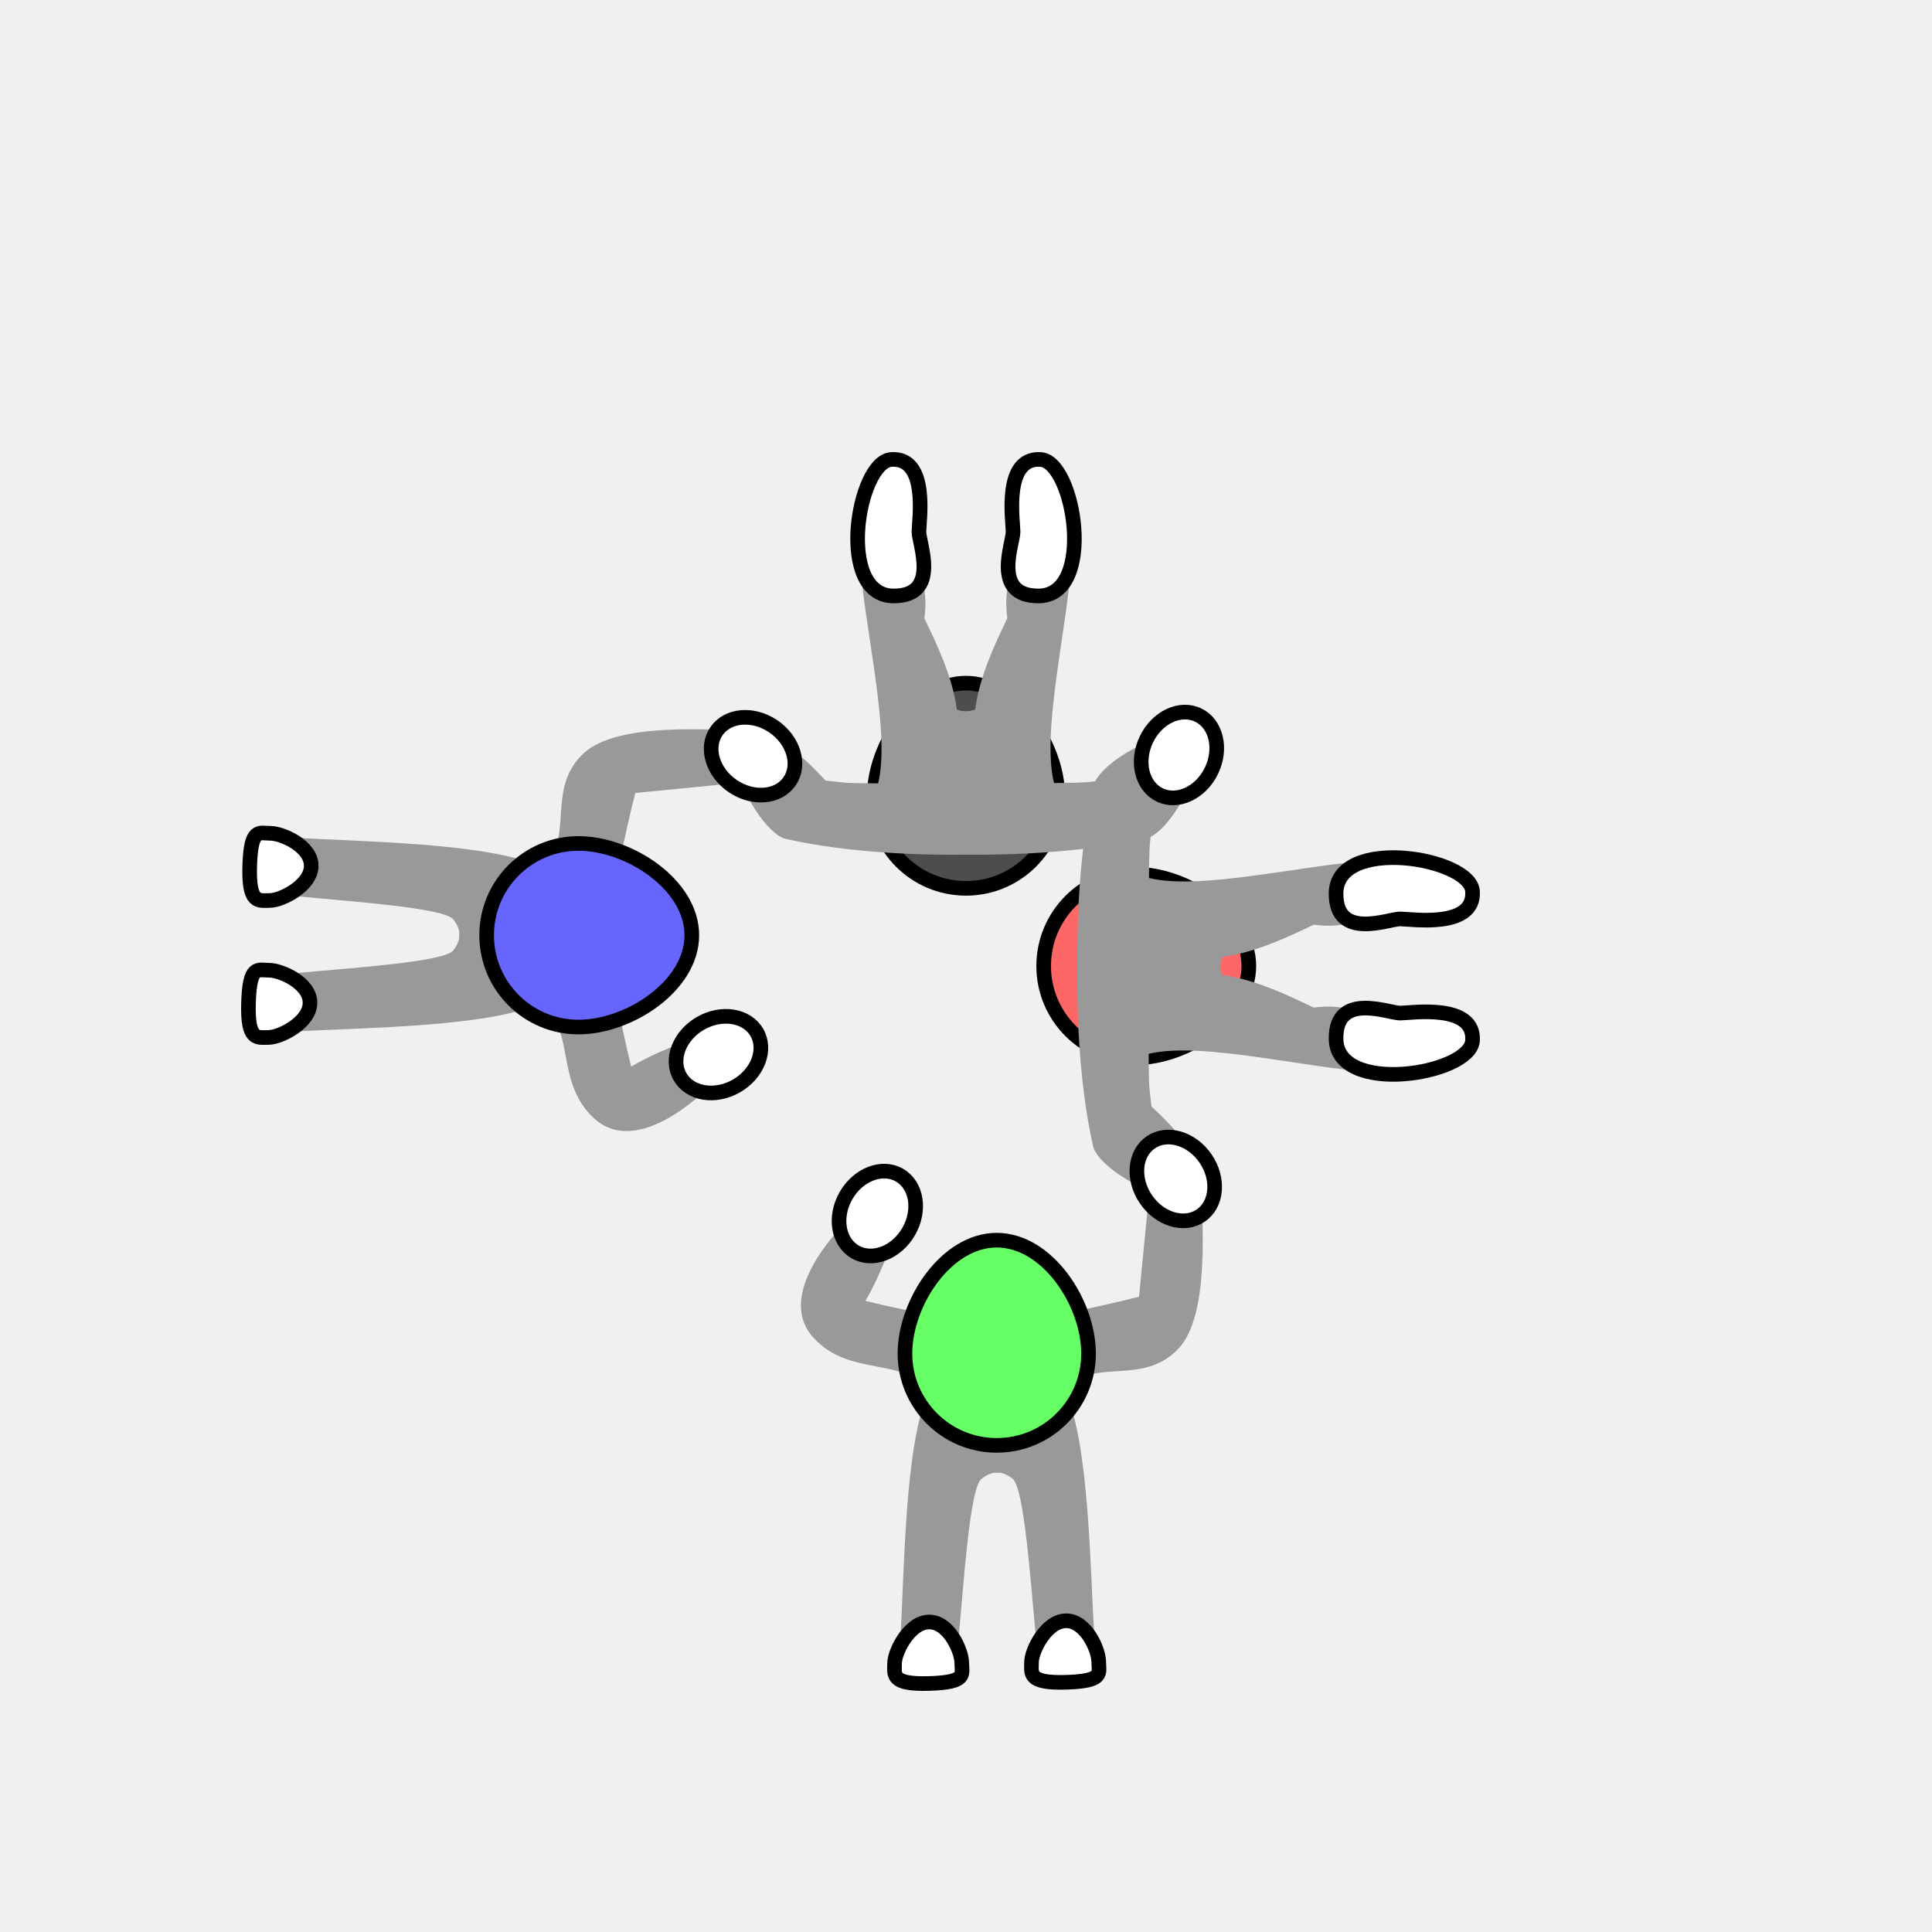
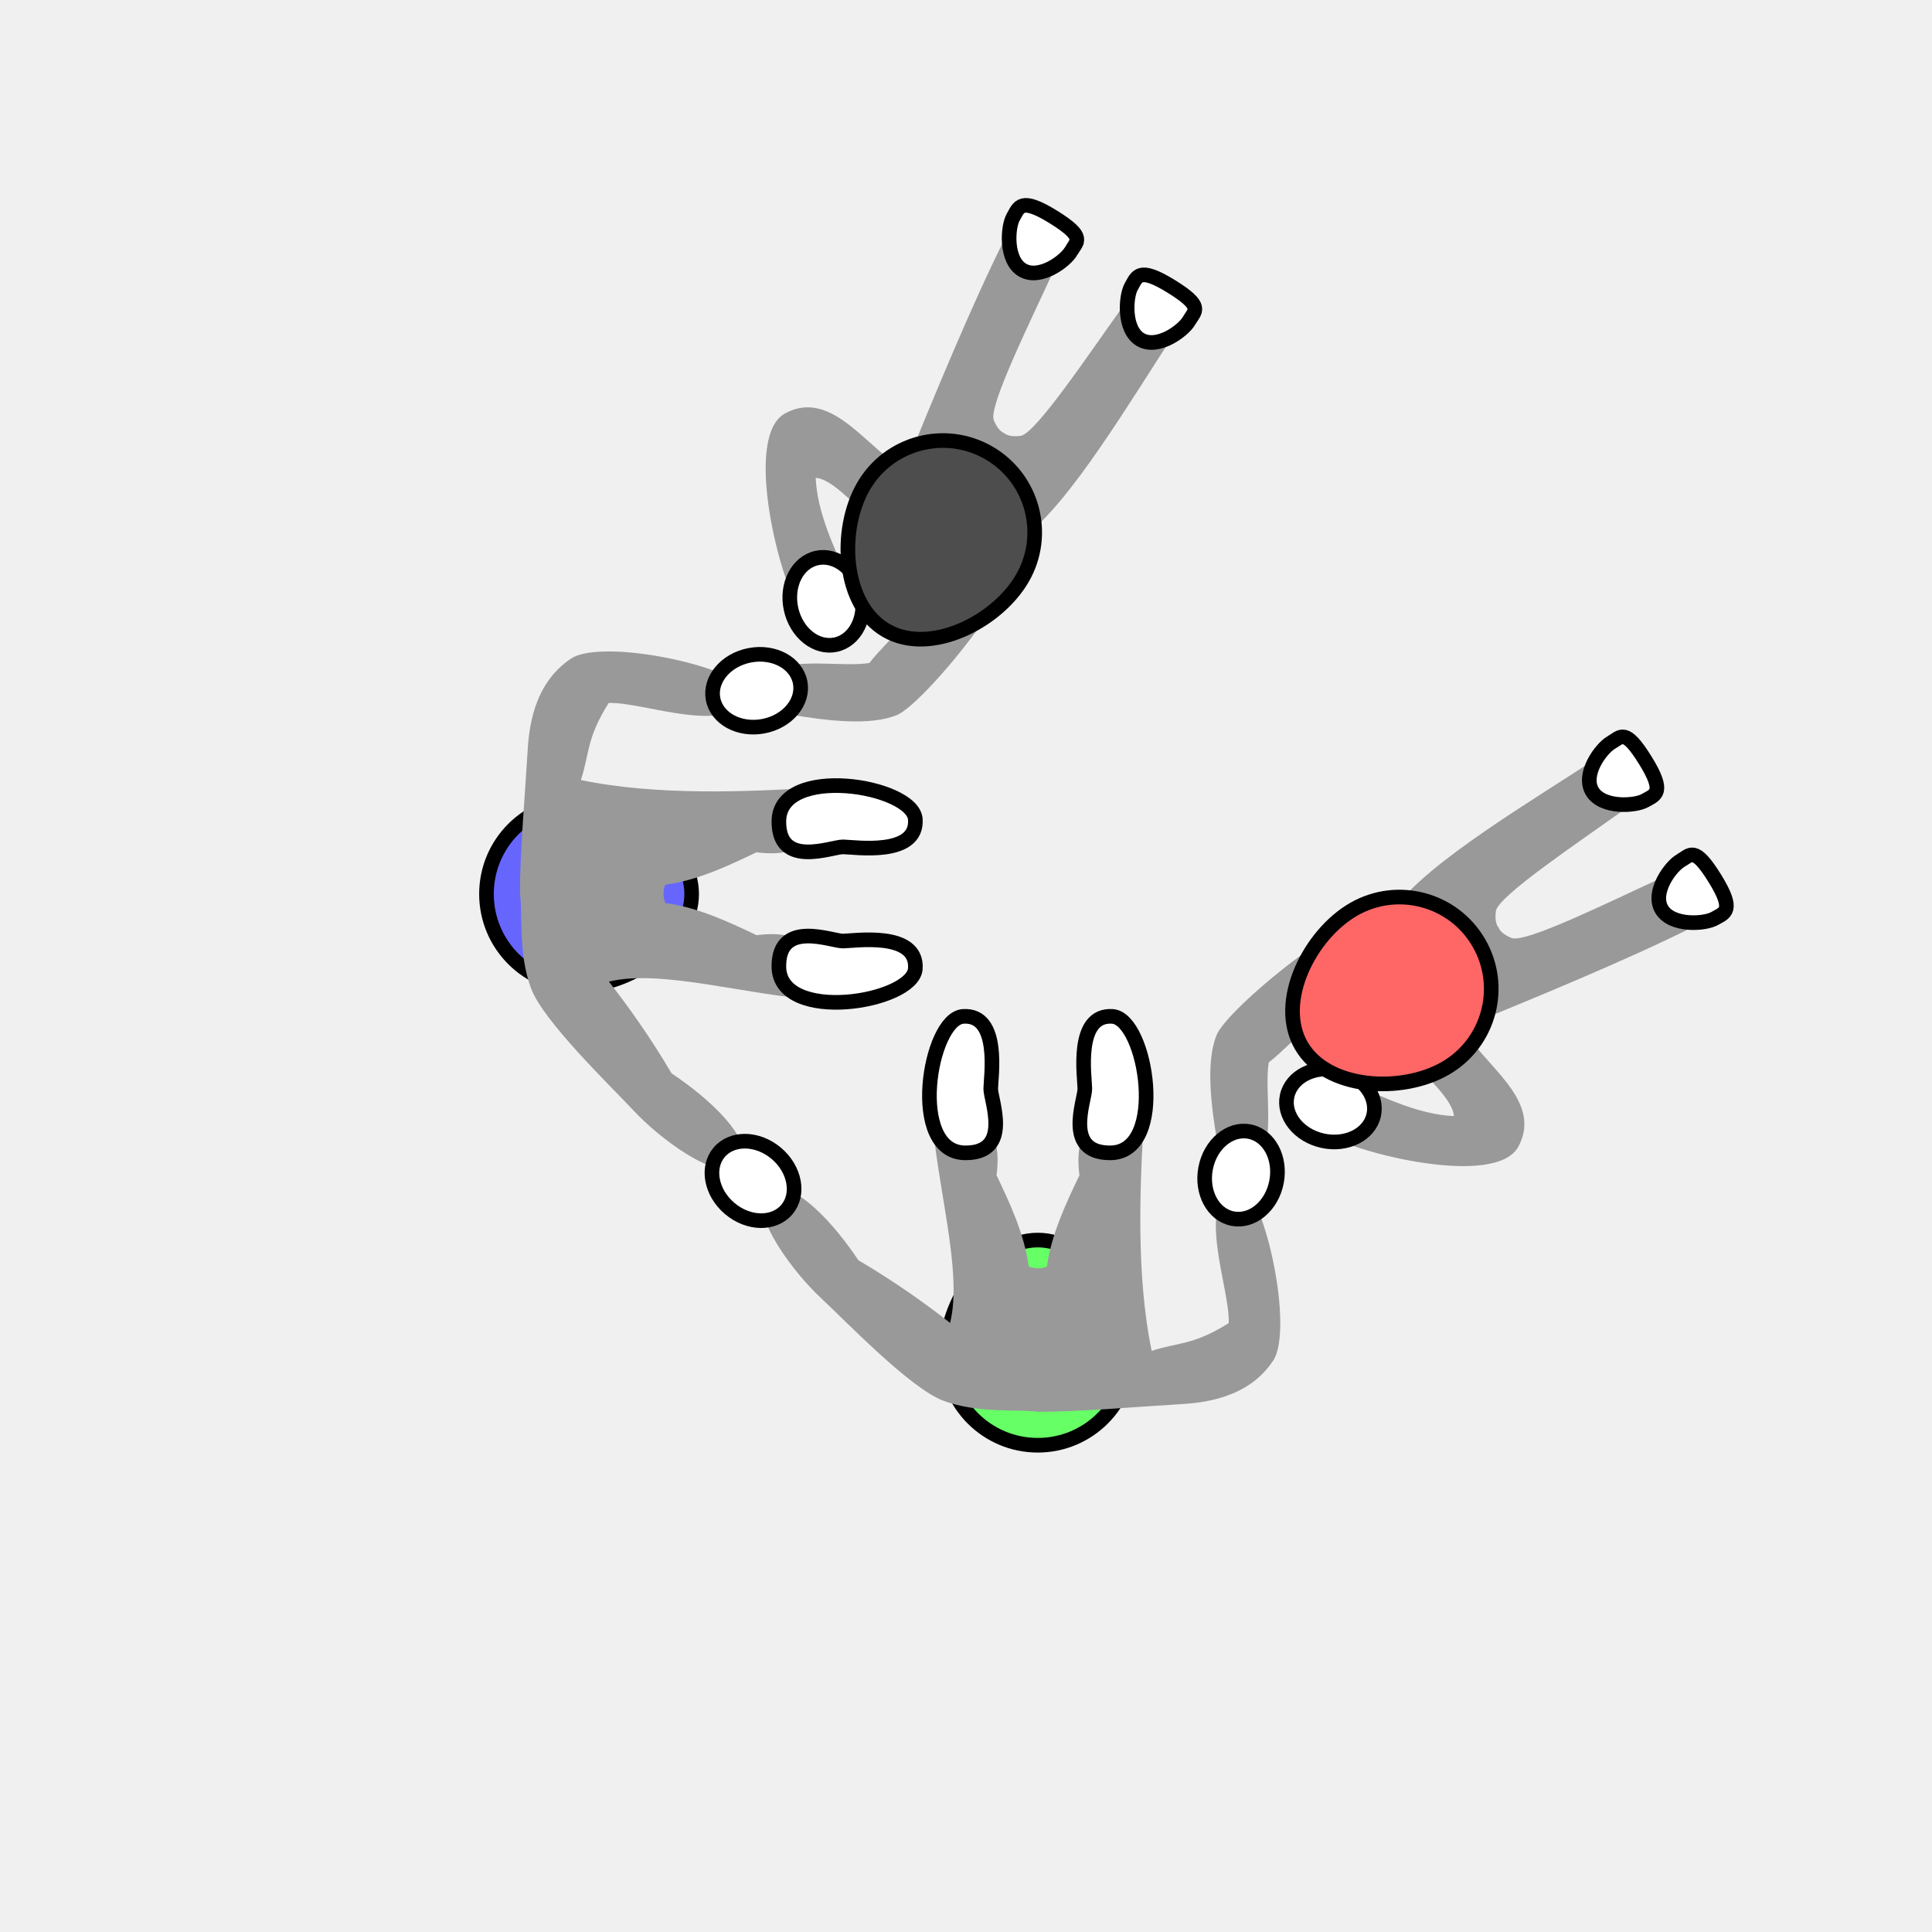
<svg xmlns="http://www.w3.org/2000/svg" width="35mm" height="35mm" viewBox="0 0 35 35" version="1.1" id="svg1" xml:space="preserve">
  <defs id="defs1" />
  <g id="layer1">
-     <path id="path1-3-0" style="fill:#4d4d4d;fill-opacity:1;stroke:#000000;stroke-width:0.265" d="m 15.837,14.43 c 0,-0.918 0.744,-2.054 1.663,-2.054 0.918,0 1.663,1.136 1.663,2.054 0,0.918 -0.744,1.663 -1.663,1.663 -0.918,0 -1.663,-0.744 -1.663,-1.663 z" />
-     <path style="fill:#999999;fill-opacity:1;stroke:none;stroke-width:0.265;stroke-dasharray:none;stroke-opacity:1" d="m 16.191,8.904 c -0.292,-0.008 -0.617,0.099 -0.605,0.301 0.072,1.252 0.553,3.138 0.32,4.082 -0.676,-0.01 -0.496,-0.005 -0.955,-0.055 -0.421,-0.458 -1.047,-1.065 -1.471,-0.639 -0.393,0.396 0.361,1.606 0.742,1.693 1.223,0.28 2.604,0.306 3.273,0.299 0.67,0.009 2.052,-0.011 3.275,-0.287 0.382,-0.086 1.141,-1.294 0.75,-1.691 -0.422,-0.428 -1.052,0.178 -1.475,0.635 -0.46,0.048 -0.277,0.044 -0.953,0.051 -0.23,-0.945 0.257,-2.828 0.334,-4.08 0.022,-0.359 -1.02,-0.424 -1.055,-0.066 -0.05,0.515 -0.184,0.627 -0.117,1.156 -0.217,0.453 -0.512,1.061 -0.588,1.654 -0.059,0.022 -0.115,0.03 -0.166,0.029 -0.051,9.3e-5 -0.107,-0.009 -0.166,-0.031 -0.074,-0.593 -0.366,-1.201 -0.582,-1.654 0.069,-0.529 -0.065,-0.641 -0.113,-1.156 -0.015,-0.156 -0.222,-0.234 -0.449,-0.24 z" id="path4-6-3-2" transform="matrix(-1,0,0,1,35.00044,0.8985376)" />
-     <path id="path1-7-1-1-4" style="fill:#ffffff;stroke:#000000;stroke-width:0.265;stroke-dasharray:none" d="m 18.855,8.324 c -0.683,-0.048 -0.504,1.103 -0.502,1.31 0.002,0.207 -0.396,1.168 0.463,1.162 1.043,-0.007 0.653,-2.428 0.038,-2.472 z" />
-     <path id="path1-7-1-1-4-5" style="fill:#ffffff;stroke:#000000;stroke-width:0.265;stroke-dasharray:none" d="m 16.145,8.324 c 0.683,-0.048 0.504,1.103 0.502,1.31 -0.002,0.207 0.396,1.168 -0.463,1.162 -1.043,-0.007 -0.653,-2.428 -0.038,-2.472 z" />
-     <path style="fill:#999999;fill-opacity:1;stroke:none;stroke-width:0.265;stroke-dasharray:none;stroke-opacity:1" d="m 16.062,7.559 c -0.262,-0.004 -0.518,0.082 -0.508,0.262 0.072,1.252 0.081,3.577 0.51,4.482 -0.438,0.679 -1.414,0.264 -2.084,0.995 -0.545,0.594 -0.016,1.476 0.597,2.11 0.262,0.271 0.978,0.143 0.845,-0.29 -0.204,-0.667 -0.502,-1.151 -0.502,-1.151 0.768,-0.194 1.719,-0.351 2.382,-0.474 0.662,0.125 1.809,0.352 2.576,0.549 0,0 0.133,1.398 0.23,2.305 0.446,0.081 0.498,0.135 0.867,0.055 0.072,-1.068 0.171,-2.692 -0.371,-3.287 -0.668,-0.734 -1.625,-0.124 -2.061,-0.805 0.432,-0.904 0.45,-3.23 0.527,-4.482 0.022,-0.359 -1.022,-0.346 -1.057,0.012 -0.101,1.03 -0.213,2.744 -0.428,2.906 -0.121,0.092 -0.211,0.116 -0.279,0.105 -0.068,0.01 -0.16,-0.015 -0.281,-0.107 C 16.814,10.579 16.706,8.866 16.609,7.836 16.593,7.657 16.325,7.563 16.062,7.559 Z" id="path4-6-1" transform="rotate(-90,15.85507,18.38796)" />
-     <path id="path1-3-1" style="fill:#6666ff;fill-opacity:1;stroke:#000000;stroke-width:0.265" d="m 10.479,15.28 c 0.918,0 2.054,0.744 2.054,1.663 0,0.918 -1.136,1.663 -2.054,1.663 -0.918,0 -1.663,-0.744 -1.663,-1.663 0,-0.918 0.744,-1.663 1.663,-1.663 z" />
-     <path id="path1-7-1-1-0" style="fill:#ffffff;stroke:#000000;stroke-width:0.265;stroke-dasharray:none" d="m 4.878,17.577 c 0.207,0 0.738,0.228 0.738,0.589 0,0.361 -0.542,0.628 -0.749,0.628 -0.207,0 -0.386,0.07 -0.365,-0.628 0.021,-0.698 0.168,-0.589 0.375,-0.589 z" />
-     <path id="path1-7-1-9-7-3" style="fill:#ffffff;stroke:#000000;stroke-width:0.265;stroke-dasharray:none" d="m 4.9,15.096 c 0.207,0 0.738,0.228 0.738,0.589 0,0.361 -0.542,0.628 -0.749,0.628 -0.207,0 -0.386,0.07 -0.365,-0.628 0.021,-0.698 0.168,-0.589 0.375,-0.589 z" />
-     <ellipse style="fill:#ffffff;fill-opacity:1;stroke:#000000;stroke-width:0.265;stroke-dasharray:none;stroke-opacity:1" id="path1-7-2-9-9-1-3-1" cx="23.054" cy="-1.719" rx="0.654" ry="0.803" transform="rotate(60)" />
-     <ellipse style="fill:#ffffff;fill-opacity:1;stroke:#000000;stroke-width:0.265;stroke-dasharray:none;stroke-opacity:1" id="path1-7-2-9-9-1-3-9" cx="3.639" cy="18.988" rx="0.654" ry="0.803" transform="matrix(-0.5631211,0.8263744,0.8263744,0.5631211,0,0)" />
-     <path id="path1-3-0-2" style="fill:#ff6666;fill-opacity:1;stroke:#000000;stroke-width:0.265" d="m 20.57,19.163 c 0.918,0 2.054,-0.744 2.054,-1.663 0,-0.918 -1.136,-1.663 -2.054,-1.663 -0.918,0 -1.663,0.744 -1.663,1.663 0,0.918 0.744,1.663 1.663,1.663 z" />
-     <path style="fill:#999999;fill-opacity:1;stroke:none;stroke-width:0.265;stroke-dasharray:none;stroke-opacity:1" d="m 16.191,8.904 c -0.292,-0.008 -0.617,0.099 -0.605,0.301 0.072,1.252 0.553,3.138 0.32,4.082 -0.676,-0.01 -0.496,-0.005 -0.955,-0.055 -0.421,-0.458 -1.047,-1.065 -1.471,-0.639 -0.393,0.396 0.361,1.606 0.742,1.693 1.223,0.28 2.604,0.306 3.273,0.299 0.67,0.009 2.052,-0.011 3.275,-0.287 0.382,-0.086 1.141,-1.294 0.75,-1.691 -0.422,-0.428 -1.052,0.178 -1.475,0.635 -0.46,0.048 -0.277,0.044 -0.953,0.051 -0.23,-0.945 0.257,-2.828 0.334,-4.08 0.022,-0.359 -1.02,-0.424 -1.055,-0.066 -0.05,0.515 -0.184,0.627 -0.117,1.156 -0.217,0.453 -0.512,1.061 -0.588,1.654 -0.059,0.022 -0.115,0.03 -0.166,0.029 -0.051,9.3e-5 -0.107,-0.009 -0.166,-0.031 -0.074,-0.593 -0.366,-1.201 -0.582,-1.654 0.069,-0.529 -0.065,-0.641 -0.113,-1.156 -0.015,-0.156 -0.222,-0.234 -0.449,-0.24 z" id="path4-6-3-2-6" transform="rotate(90,17.05095,17.05051)" />
-     <path id="path1-7-1-1-4-4" style="fill:#ffffff;stroke:#000000;stroke-width:0.265;stroke-dasharray:none" d="m 26.676,16.145 c 0.048,0.683 -1.103,0.504 -1.31,0.502 -0.207,-0.002 -1.168,0.396 -1.162,-0.463 0.007,-1.043 2.428,-0.653 2.472,-0.038 z" />
-     <path id="path1-7-1-1-4-5-1" style="fill:#ffffff;stroke:#000000;stroke-width:0.265;stroke-dasharray:none" d="m 26.676,18.855 c 0.048,-0.683 -1.103,-0.504 -1.31,-0.502 -0.207,0.002 -1.168,-0.396 -1.162,0.463 0.007,1.043 2.428,0.653 2.472,0.038 z" />
-     <path style="fill:#999999;fill-opacity:1;stroke:none;stroke-width:0.265;stroke-dasharray:none;stroke-opacity:1" d="m 16.819,29.974 c -0.262,0.004 -0.518,-0.082 -0.508,-0.262 0.072,-1.252 0.081,-3.577 0.51,-4.482 -0.438,-0.679 -1.414,-0.264 -2.084,-0.995 -0.545,-0.594 -0.016,-1.476 0.597,-2.11 0.262,-0.271 0.978,-0.143 0.845,0.29 -0.204,0.667 -0.502,1.151 -0.502,1.151 0.768,0.194 1.719,0.351 2.382,0.474 0.662,-0.125 1.809,-0.352 2.576,-0.549 0,0 0.133,-1.398 0.23,-2.305 0.446,-0.081 0.498,-0.135 0.867,-0.055 0.072,1.068 0.171,2.692 -0.371,3.287 -0.668,0.734 -1.625,0.124 -2.061,0.805 0.432,0.904 0.45,3.23 0.527,4.482 0.022,0.359 -1.022,0.346 -1.057,-0.012 -0.101,-1.03 -0.213,-2.744 -0.428,-2.906 -0.121,-0.092 -0.211,-0.116 -0.279,-0.105 -0.068,-0.01 -0.16,0.015 -0.281,0.107 -0.214,0.163 -0.321,1.876 -0.418,2.906 -0.017,0.179 -0.285,0.273 -0.547,0.277 z" id="path4-6-1-8" />
-     <path id="path1-3-1-8" style="fill:#66ff66;fill-opacity:1;stroke:#000000;stroke-width:0.265" d="m 19.72,24.521 c 0,-0.918 -0.744,-2.054 -1.663,-2.054 -0.918,0 -1.663,1.136 -1.663,2.054 0,0.918 0.744,1.663 1.663,1.663 0.918,0 1.663,-0.744 1.663,-1.663 z" />
-     <path id="path1-7-1-1-0-9" style="fill:#ffffff;stroke:#000000;stroke-width:0.265;stroke-dasharray:none" d="m 17.423,30.122 c 0,-0.207 -0.228,-0.738 -0.589,-0.738 -0.361,0 -0.628,0.542 -0.628,0.749 0,0.207 -0.07,0.386 0.628,0.365 0.698,-0.021 0.589,-0.168 0.589,-0.375 z" />
-     <path id="path1-7-1-9-7-3-2" style="fill:#ffffff;stroke:#000000;stroke-width:0.265;stroke-dasharray:none" d="m 19.904,30.1 c 0,-0.207 -0.228,-0.738 -0.589,-0.738 -0.361,0 -0.628,0.542 -0.628,0.749 0,0.207 -0.07,0.386 0.628,0.365 0.698,-0.021 0.589,-0.168 0.589,-0.375 z" />
-     <ellipse style="fill:#ffffff;fill-opacity:1;stroke:#000000;stroke-width:0.265;stroke-dasharray:none;stroke-opacity:1" id="path1-7-2-9-9-1-3-1-8" cx="-24.757" cy="11.092" rx="0.654" ry="0.803" transform="matrix(-0.8660254,-0.5,-0.5,0.8660254,0,0)" />
-     <ellipse style="fill:#ffffff;fill-opacity:1;stroke:#000000;stroke-width:0.265;stroke-dasharray:none;stroke-opacity:1" id="path1-7-2-9-9-1-3-9-8" cx="-5.575" cy="-29.644" rx="0.654" ry="0.803" transform="rotate(145.7281)" />
-     <ellipse style="fill:#ffffff;fill-opacity:1;stroke:#000000;stroke-width:0.265;stroke-dasharray:none;stroke-opacity:1" id="path1-7-2-9-9-1-3" cx="-25.178" cy="-3.05" rx="0.654" ry="0.803" transform="rotate(-154.2719)" />
+     <path id="path1-3-0-5-8" style="fill:#66ff66;fill-opacity:1;stroke:#000000;stroke-width:0.265" d="m 20.463,24.519 c -10e-7,-0.918 -0.744,-2.054 -1.663,-2.054 -0.918,-1e-6 -1.663,1.136 -1.663,2.054 1e-6,0.918 0.744,1.663 1.663,1.663 0.918,1e-6 1.663,-0.744 1.663,-1.663 z" />
+     <path style="fill:#999999;fill-opacity:1;stroke:none;stroke-width:0.265;stroke-dasharray:none;stroke-opacity:1" d="m 17.491,19.892 c -0.292,-0.008 -0.617,0.099 -0.605,0.301 0.072,1.252 0.56,2.829 0.326,3.773 -0.425,-0.336 -1.024,-0.762 -1.662,-1.136 -0.409,-0.615 -1.169,-1.512 -1.717,-1.305 -0.245,0.535 0.594,1.573 1.025,1.976 0.48,0.449 1.635,1.652 2.231,1.874 0.636,0.237 1.342,0.15 1.707,0.2 0.67,0.009 1.91,-0.098 2.557,-0.135 0.412,-0.023 1.25,-0.092 1.712,-0.791 0.38,-0.576 -0.154,-3.114 -0.679,-3.295 -0.742,0.467 -0.103,1.963 -0.126,2.615 -0.648,0.408 -0.916,0.345 -1.396,0.504 -0.287,-1.377 -0.214,-3.019 -0.137,-4.271 0.022,-0.359 -1.02,-0.424 -1.055,-0.066 -0.05,0.515 -0.184,0.627 -0.117,1.156 -0.217,0.453 -0.512,1.061 -0.588,1.654 -0.059,0.022 -0.115,0.03 -0.166,0.029 -0.051,9.7e-5 -0.107,-0.009 -0.166,-0.031 -0.074,-0.593 -0.366,-1.201 -0.582,-1.654 0.069,-0.529 -0.065,-0.641 -0.113,-1.156 -0.015,-0.156 -0.222,-0.234 -0.449,-0.24 z" id="path4-6-3-2-6-5" />
+     <path id="path1-7-1-1-4-1-7" style="fill:#ffffff;stroke:#000000;stroke-width:0.265;stroke-dasharray:none" d="m 17.446,18.413 c 0.683,-0.048 0.504,1.103 0.502,1.31 -0.002,0.207 0.396,1.168 -0.463,1.162 -1.043,-0.007 -0.653,-2.428 -0.038,-2.472 z" />
+     <path id="path1-7-1-1-4-5-1-4" style="fill:#ffffff;stroke:#000000;stroke-width:0.265;stroke-dasharray:none" d="m 20.155,18.413 c -0.683,-0.048 -0.504,1.103 -0.502,1.31 0.002,0.207 -0.396,1.168 0.463,1.162 1.043,-0.007 0.653,-2.428 0.038,-2.472 z" />
+     <path style="fill:#999999;fill-opacity:1;stroke:none;stroke-width:0.265;stroke-dasharray:none;stroke-opacity:1" d="m 30.621,16.233 c 0.135,0.225 0.188,0.49 0.027,0.571 -1.121,0.563 -2.899,1.3 -4.137,1.8 0.26,0.63 1.467,1.292 0.997,2.166 -0.408,0.758 -2.924,0.113 -3.4,-0.188 -0.238,-0.15 0.185,-1.039 0.46,-0.919 0.524,0.227 1.149,0.53 1.771,0.556 -0.03,-0.513 -1.498,-1.471 -1.572,-2.037 -0.299,-0.507 -1.331,0.724 -1.783,1.065 -0.081,0.541 0.118,1.341 -0.186,1.909 -0.347,0.03 -0.693,-0.158 -0.748,-0.478 -0.107,-0.623 -0.212,-1.444 -0.008,-1.932 0.196,-0.472 2.417,-2.322 3.224,-2.286 0.567,-0.826 2.572,-2.005 3.618,-2.698 0.299,-0.198 0.81,0.712 0.518,0.921 -0.841,0.602 -2.269,1.557 -2.303,1.824 -0.019,0.151 0.005,0.241 0.048,0.295 0.025,0.064 0.093,0.131 0.234,0.19 0.248,0.103 1.785,-0.66 2.726,-1.091 0.163,-0.075 0.379,0.11 0.514,0.335 z" id="path4-4-5-5-1-3" />
+     <ellipse style="fill:#ffffff;fill-opacity:1;stroke:#000000;stroke-width:0.265;stroke-dasharray:none;stroke-opacity:1" id="path1-7-2-9-9-1-6-1-2-3-6" cx="14.39" cy="-27.837" rx="0.654" ry="0.803" transform="rotate(102.387)" />
+     <path id="path1-7-1-2-6-5-0-1" style="fill:#ffffff;stroke:#000000;stroke-width:0.265;stroke-dasharray:none" d="m 30.446,15.591 c -0.179,0.104 -0.525,0.566 -0.345,0.879 0.181,0.313 0.783,0.273 0.963,0.169 0.179,-0.104 0.369,-0.132 0.002,-0.726 -0.368,-0.594 -0.44,-0.426 -0.619,-0.322 z" />
+     <path id="path1-7-1-9-0-2-6-6-8" style="fill:#ffffff;stroke:#000000;stroke-width:0.265;stroke-dasharray:none" d="m 29.187,13.453 c -0.179,0.104 -0.525,0.566 -0.345,0.879 0.181,0.313 0.783,0.273 0.963,0.169 0.179,-0.104 0.369,-0.132 0.002,-0.726 -0.368,-0.594 -0.44,-0.426 -0.619,-0.322 z" />
+     <path id="path1-9-9-6" style="fill:#ff6666;fill-opacity:1;stroke:#000000;stroke-width:0.265" d="m 26.183,19.354 c -0.795,0.459 -2.151,0.383 -2.61,-0.413 -0.459,-0.795 0.153,-2.008 0.948,-2.467 0.795,-0.459 1.812,-0.187 2.271,0.609 0.459,0.795 0.187,1.812 -0.609,2.271 z" />
+     <ellipse style="fill:#ffffff;fill-opacity:1;stroke:#000000;stroke-width:0.265;stroke-dasharray:none;stroke-opacity:1" id="path1-7-2-9-9-1-3-9-9-8-5-4" cx="26.053" cy="16.731" rx="0.654" ry="0.803" transform="rotate(10.72808)" />
+     <path id="path1-3-0-5-8-2" style="fill:#6666ff;fill-opacity:1;stroke:#000000;stroke-width:0.265" d="m 10.476,14.533 c 0.918,1e-6 2.054,0.744 2.054,1.663 10e-7,0.918 -1.136,1.663 -2.054,1.663 -0.918,-1e-6 -1.663,-0.744 -1.663,-1.663 -1e-6,-0.918 0.744,-1.663 1.663,-1.663 z" />
+     <path style="fill:#999999;fill-opacity:1;stroke:none;stroke-width:0.265;stroke-dasharray:none;stroke-opacity:1" d="m 15.104,17.504 c 0.008,0.292 -0.099,0.617 -0.301,0.605 -1.252,-0.072 -2.829,-0.56 -3.773,-0.326 0.336,0.425 0.762,1.024 1.136,1.662 0.615,0.409 1.512,1.169 1.305,1.717 -0.535,0.245 -1.573,-0.594 -1.976,-1.025 -0.449,-0.48 -1.652,-1.635 -1.874,-2.231 -0.237,-0.636 -0.15,-1.342 -0.2,-1.707 -0.009,-0.67 0.098,-1.91 0.135,-2.557 0.023,-0.412 0.092,-1.25 0.791,-1.712 0.576,-0.38 3.114,0.154 3.295,0.679 -0.467,0.742 -1.963,0.103 -2.615,0.126 -0.408,0.648 -0.345,0.916 -0.504,1.396 1.377,0.287 3.019,0.214 4.271,0.137 0.359,-0.022 0.424,1.02 0.066,1.055 -0.515,0.05 -0.627,0.184 -1.156,0.117 -0.453,0.217 -1.061,0.512 -1.654,0.588 -0.022,0.059 -0.03,0.115 -0.029,0.166 -9.7e-5,0.051 0.009,0.107 0.031,0.166 0.593,0.074 1.201,0.366 1.654,0.582 0.529,-0.069 0.641,0.065 1.156,0.113 0.156,0.015 0.234,0.222 0.24,0.449 z" id="path4-6-3-2-6-5-2" />
+     <path id="path1-7-1-1-4-1-7-0" style="fill:#ffffff;stroke:#000000;stroke-width:0.265;stroke-dasharray:none" d="m 16.582,17.55 c 0.048,-0.683 -1.103,-0.504 -1.31,-0.502 -0.207,0.002 -1.168,-0.396 -1.162,0.463 0.007,1.043 2.428,0.653 2.472,0.038 z" />
+     <path id="path1-7-1-1-4-5-1-4-5" style="fill:#ffffff;stroke:#000000;stroke-width:0.265;stroke-dasharray:none" d="m 16.582,14.84 c 0.048,0.683 -1.103,0.504 -1.31,0.502 -0.207,-0.002 -1.168,0.396 -1.162,-0.463 0.007,-1.043 2.428,-0.653 2.472,-0.038 z" />
+     <path style="fill:#999999;fill-opacity:1;stroke:none;stroke-width:0.265;stroke-dasharray:none;stroke-opacity:1" d="M 18.762,4.374 C 18.537,4.24 18.272,4.187 18.192,4.347 17.628,5.468 16.891,7.246 16.392,8.484 15.762,8.223 15.1,7.016 14.226,7.487 c -0.758,0.408 -0.113,2.924 0.188,3.4 0.15,0.238 1.039,-0.185 0.919,-0.46 -0.227,-0.524 -0.53,-1.149 -0.556,-1.771 0.513,0.03 1.471,1.498 2.037,1.572 0.507,0.299 -0.724,1.331 -1.065,1.783 -0.541,0.081 -1.341,-0.118 -1.909,0.186 -0.03,0.347 0.158,0.693 0.478,0.748 0.623,0.107 1.444,0.212 1.932,0.008 0.472,-0.196 2.322,-2.417 2.286,-3.224 0.826,-0.567 2.005,-2.572 2.698,-3.618 0.198,-0.299 -0.712,-0.81 -0.921,-0.518 -0.602,0.841 -1.557,2.269 -1.824,2.303 -0.151,0.019 -0.241,-0.005 -0.295,-0.048 -0.064,-0.025 -0.131,-0.093 -0.19,-0.234 -0.103,-0.248 0.66,-1.785 1.091,-2.726 0.075,-0.163 -0.11,-0.379 -0.335,-0.514 z" id="path4-4-5-5-1-3-5" />
+     <ellipse style="fill:#ffffff;fill-opacity:1;stroke:#000000;stroke-width:0.265;stroke-dasharray:none;stroke-opacity:1" id="path1-7-2-9-9-1-6-1-2-3-6-2" cx="-12.284" cy="13.851" rx="0.654" ry="0.803" transform="matrix(-0.9767211,0.2145132,0.2145132,0.9767211,0,0)" />
+     <path id="path1-7-1-2-6-5-0-1-9" style="fill:#ffffff;stroke:#000000;stroke-width:0.265;stroke-dasharray:none" d="M 19.405,4.549 C 19.301,4.729 18.838,5.075 18.526,4.894 18.213,4.714 18.253,4.111 18.356,3.932 c 0.104,-0.179 0.132,-0.369 0.726,-0.002 0.594,0.368 0.426,0.44 0.322,0.619 z" />
+     <path id="path1-7-1-9-0-2-6-6-8-0" style="fill:#ffffff;stroke:#000000;stroke-width:0.265;stroke-dasharray:none" d="M 21.542,5.809 C 21.439,5.988 20.976,6.334 20.663,6.154 20.351,5.973 20.391,5.371 20.494,5.191 c 0.104,-0.179 0.132,-0.369 0.726,-0.002 0.594,0.368 0.426,0.44 0.322,0.619 z" />
+     <path id="path1-9-9-6-2" style="fill:#4d4d4d;fill-opacity:1;stroke:#000000;stroke-width:0.265" d="m 15.642,8.812 c -0.459,0.795 -0.383,2.151 0.413,2.61 0.795,0.459 2.008,-0.153 2.467,-0.948 C 18.981,9.68 18.708,8.663 17.913,8.204 17.118,7.745 16.101,8.017 15.642,8.812 Z" />
+     <ellipse style="fill:#ffffff;fill-opacity:1;stroke:#000000;stroke-width:0.265;stroke-dasharray:none;stroke-opacity:1" id="path1-7-2-9-9-1-3-9-9-8-5-4-8" cx="-14.846" cy="-11.138" rx="0.654" ry="0.803" transform="matrix(-0.1861482,-0.9825217,-0.9825217,0.1861482,0,0)" />
+     <ellipse style="fill:#ffffff;fill-opacity:1;stroke:#000000;stroke-width:0.265;stroke-dasharray:none;stroke-opacity:1" id="path1-7-2-9-9-1-3-5" cx="-7.51" cy="24.236" rx="0.654" ry="0.803" transform="rotate(-49.74034)" />
  </g>
</svg>
